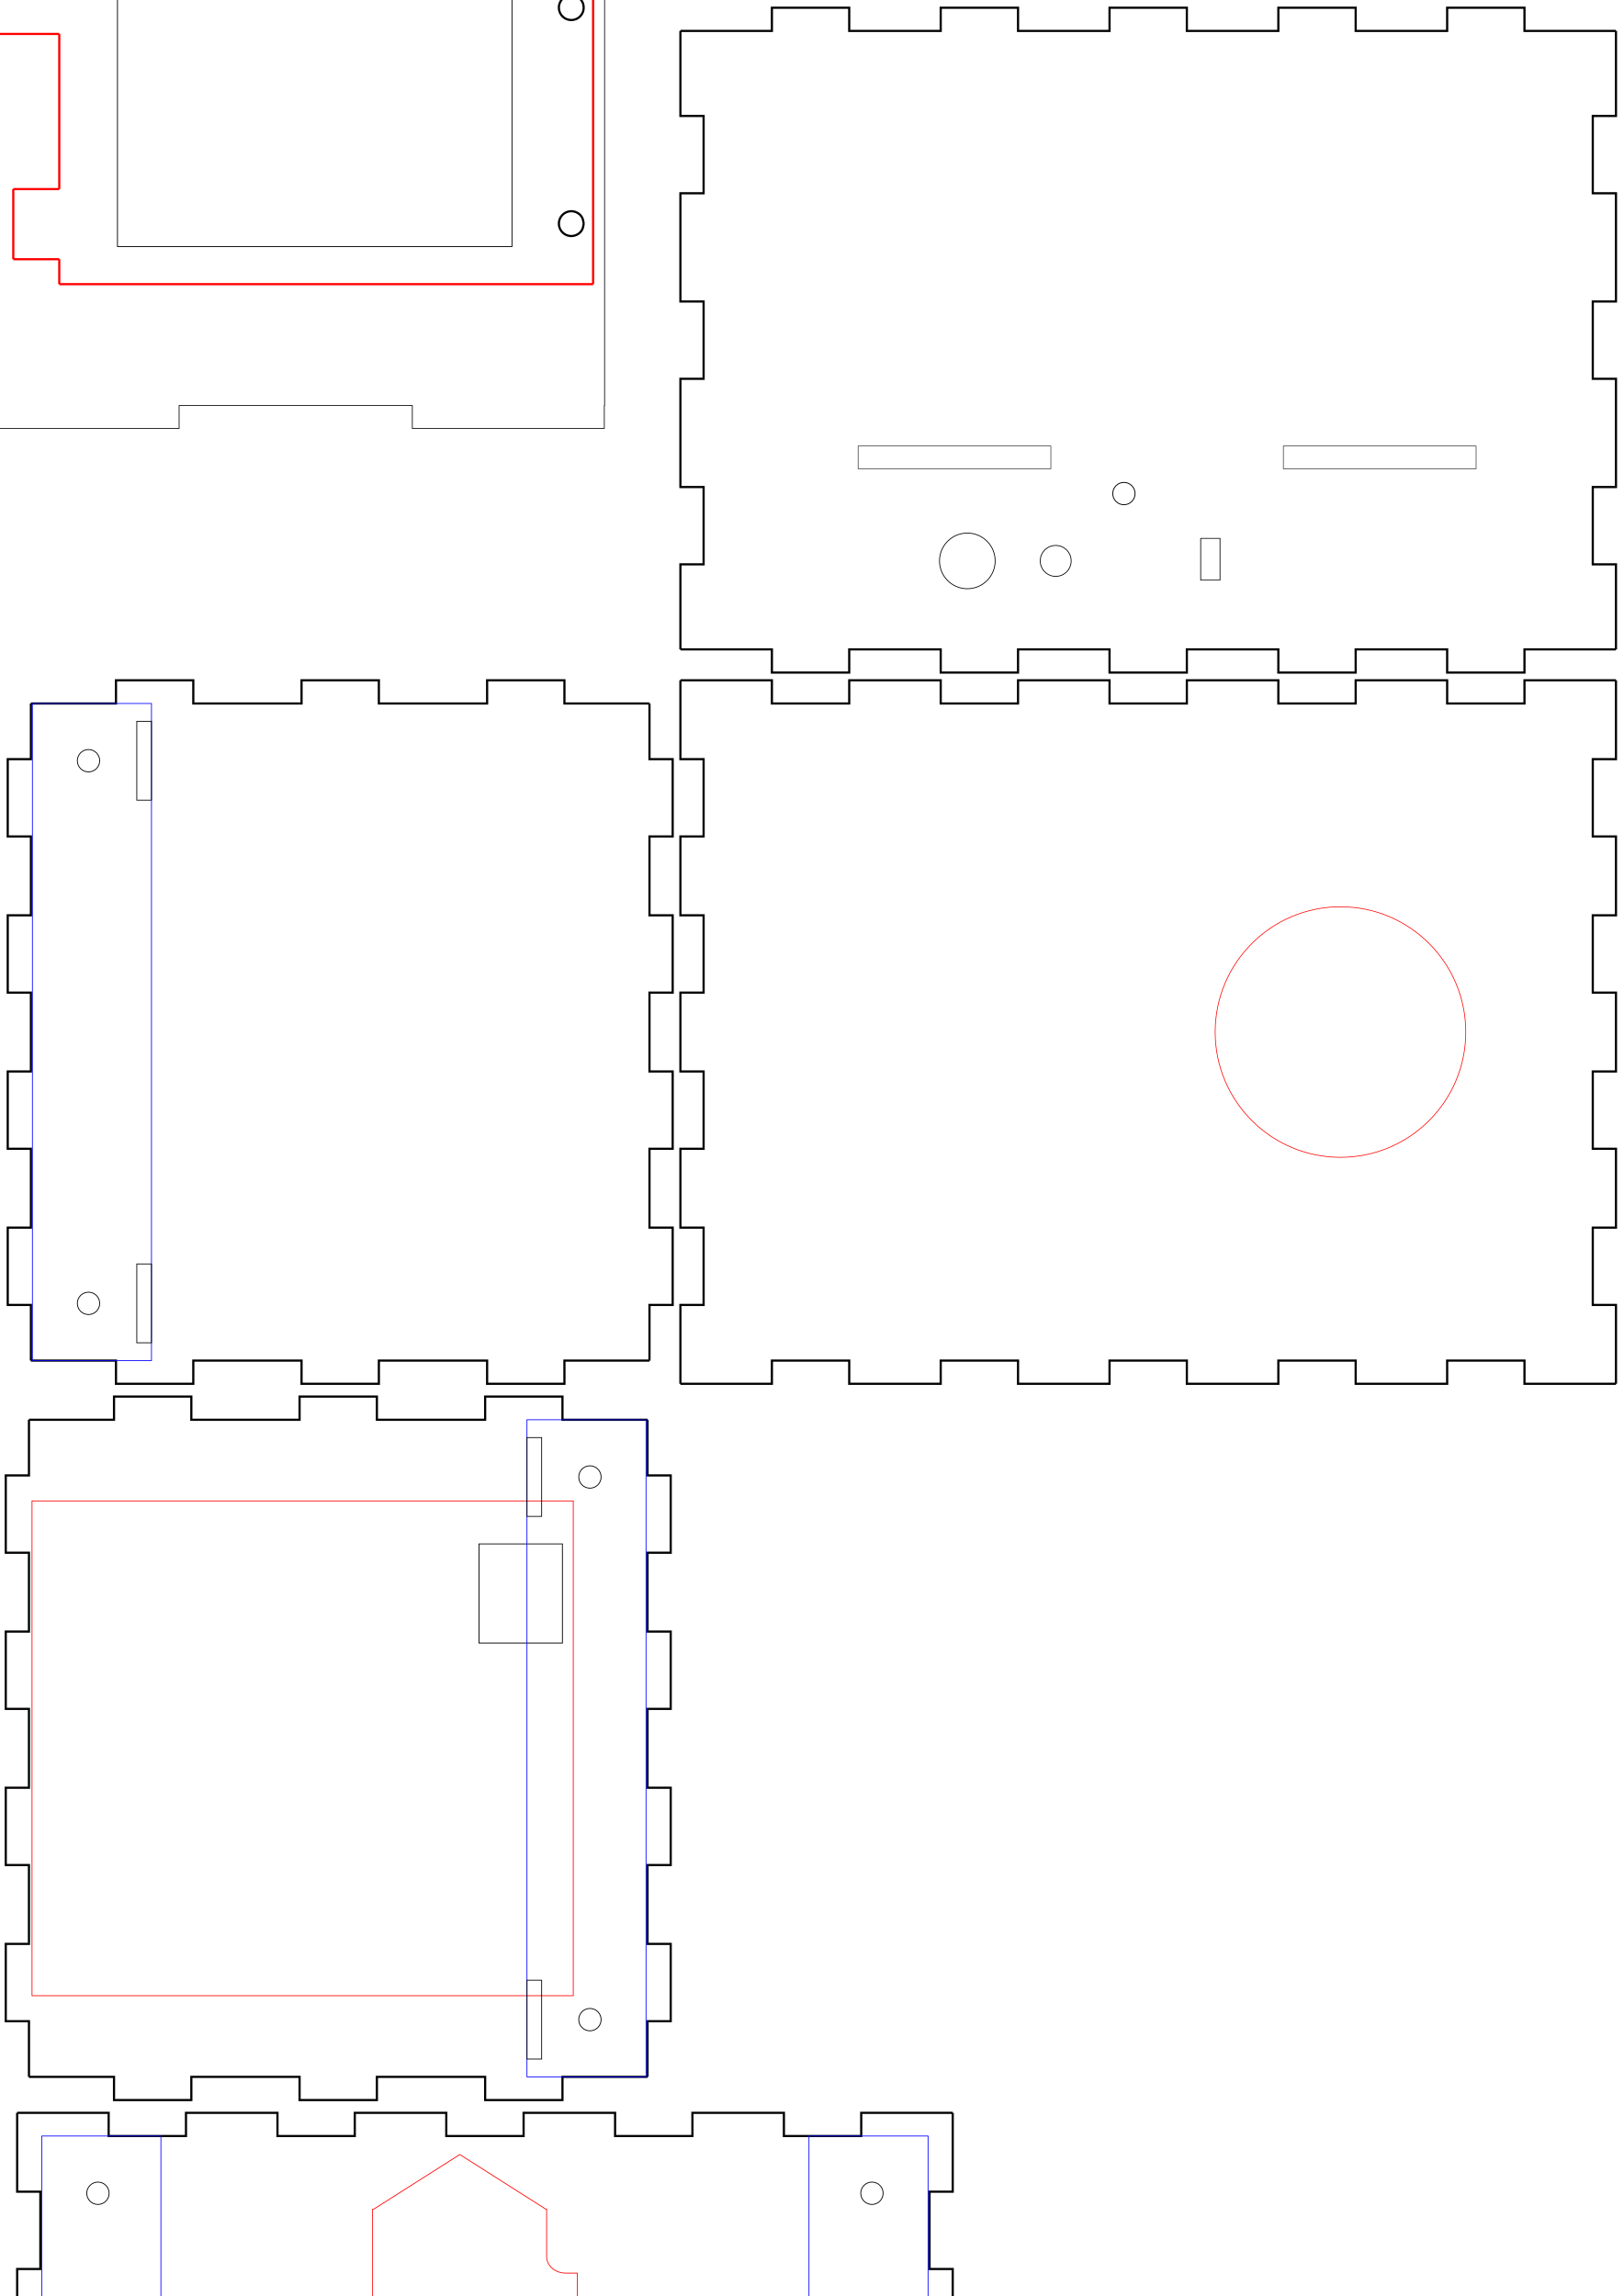
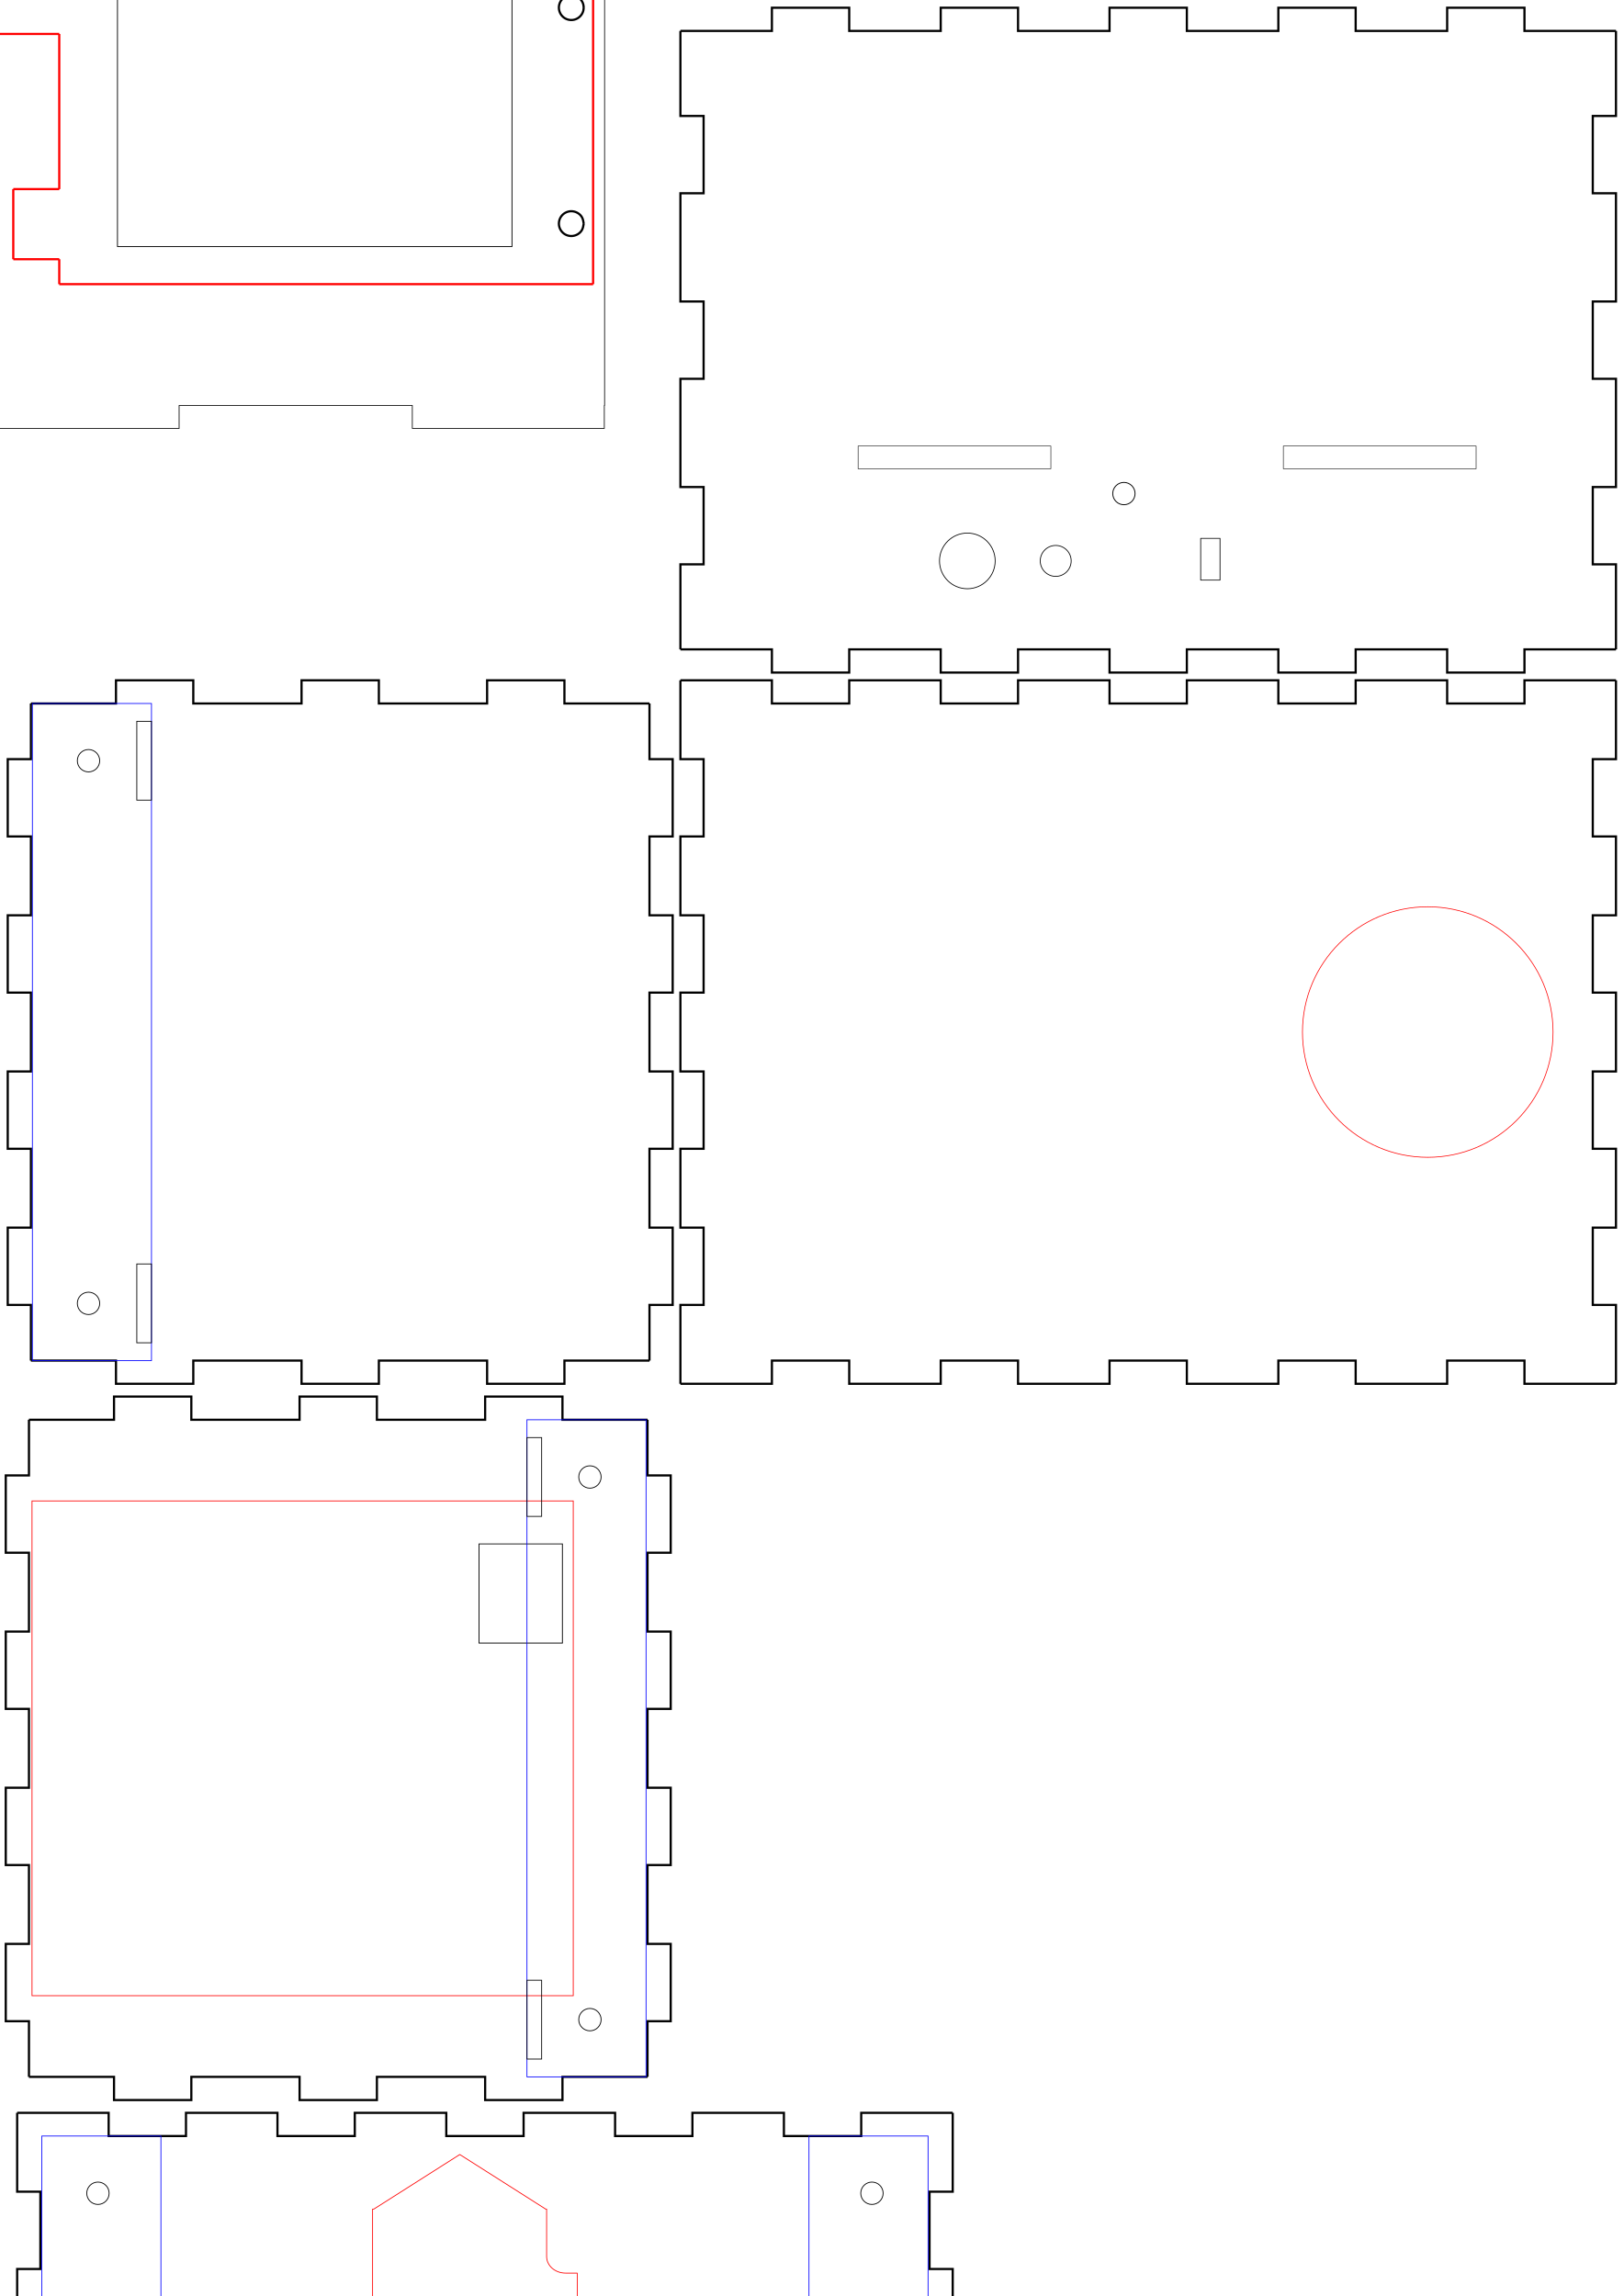
<svg xmlns="http://www.w3.org/2000/svg" width="744.094" height="1052.362" id="svg3199" version="1.1">
  <defs id="defs3201">
    <clipPath id="clipPath5943" clipPathUnits="userSpaceOnUse">
      <path id="path5945" d="m 18,18 756,0 0,576 -756,0 0,-576 z" />
    </clipPath>
    <clipPath id="clipPath53275" clipPathUnits="userSpaceOnUse">
      <path id="path53277" d="m 36,36 500,0 0,540 -500,0 0,-540 z" />
    </clipPath>
    <clipPath id="clipPath53283" clipPathUnits="userSpaceOnUse">
      <path id="path53285" d="m 18,18 756,0 0,576 -756,0 0,-576 z" />
    </clipPath>
  </defs>
  <g id="g3581" />
  <g id="g3943" />
  <g id="g5735" />
-   <path style="opacity:1;fill:none;fill-opacity:1;stroke:#ff0000;stroke-width:0.32;stroke-linecap:butt;stroke-miterlimit:4;stroke-dasharray:none;stroke-dashoffset:0;stroke-opacity:1" d="m 671.718,473.032 a 57.419,57.419 0 0 1 -57.419,57.419 57.419,57.419 0 0 1 -57.419,-57.419 57.419,57.419 0 0 1 57.419,-57.419 57.419,57.419 0 0 1 57.419,57.419 z" id="path122705" />
+   <path style="opacity:1;fill:none;fill-opacity:1;stroke:#ff0000;stroke-width:0.32;stroke-linecap:butt;stroke-miterlimit:4;stroke-dasharray:none;stroke-dashoffset:0;stroke-opacity:1" d="m 711.718,473.032 a 57.419,57.419 0 0 1 -57.419,57.419 57.419,57.419 0 0 1 -57.419,-57.419 57.419,57.419 0 0 1 57.419,-57.419 57.419,57.419 0 0 1 57.419,57.419 z" id="path122705" />
  <g id="g4953" />
  <path style="fill:none;stroke:#000000;stroke-width:0.354;stroke-linecap:square;stroke-linejoin:round;stroke-miterlimit:4;stroke-dasharray:none;stroke-opacity:1" d="m 456.058,257.091 a 12.756,12.756 0 0 0 -12.756,-12.756 12.756,12.756 0 0 0 -12.756,12.756 12.756,12.756 0 0 0 12.756,12.756 12.756,12.756 0 0 0 12.756,-12.756 z" id="path3004-0-8-6-7-8" />
  <path style="fill:none;stroke:#000000;stroke-width:0.354;stroke-linecap:square;stroke-linejoin:round;stroke-miterlimit:4;stroke-dasharray:none;stroke-opacity:1" d="m 490.889,257.091 a 7.087,7.087 0 0 0 -7.087,-7.087 7.087,7.087 0 0 0 -7.087,7.087 7.087,7.087 0 0 0 7.087,7.087 7.087,7.087 0 0 0 7.087,-7.087 z" id="path3004-9-7-8-7-0-7" />
  <path style="fill:none;stroke:#000000;stroke-width:0.354;stroke-linecap:square;stroke-linejoin:round;stroke-miterlimit:4;stroke-dasharray:none;stroke-opacity:1" d="m 550.24,265.896 8.858,0 0,-19.134 -8.858,0 z" id="rect3030-5-3-5-9-1" />
  <path style="fill:none;stroke:#000000;stroke-width:0.403;stroke-linecap:square;stroke-linejoin:round;stroke-miterlimit:4;stroke-dasharray:none;stroke-opacity:1" d="m 520.168,226.228 a 5.114,5.114 0 0 0 -5.114,-5.114 5.114,5.114 0 0 0 -5.114,5.114 5.114,5.114 0 0 0 5.114,5.114 5.114,5.114 0 0 0 5.114,-5.114 z" id="path3038-5-7-3-3-3-7" />
  <g id="g4274" transform="translate(6.717148,0)">
    <path id="rect120884-3-6-9-62-0-7" d="m 386.519,214.843 88.34,0 0,-10.387 -88.34,0 z" style="opacity:1;fill:none;fill-opacity:1;stroke:#000000;stroke-width:0.242;stroke-linecap:butt;stroke-miterlimit:4;stroke-dasharray:none;stroke-dashoffset:0;stroke-opacity:1" />
    <path id="rect120884-3-5-1-9-6-2" d="m 581.401,214.843 88.34,0 0,-10.387 -88.34,0 z" style="opacity:1;fill:none;fill-opacity:1;stroke:#000000;stroke-width:0.242;stroke-linecap:butt;stroke-miterlimit:4;stroke-dasharray:none;stroke-dashoffset:0;stroke-opacity:1" />
  </g>
  <path style="opacity:1;fill:none;fill-opacity:1;stroke:#ff0000;stroke-width:0.354;stroke-linecap:butt;stroke-miterlimit:4;stroke-dasharray:none;stroke-dashoffset:0;stroke-opacity:1" d="m 262.704,914.717 0,-226.772 -248.032,0 0,226.772 z" id="rect7685" />
  <path style="opacity:1;fill:none;fill-opacity:1;stroke:#000000;stroke-width:0.386;stroke-linecap:butt;stroke-miterlimit:4;stroke-dasharray:none;stroke-dashoffset:0;stroke-opacity:1" d="m 219.513,708.005 c 0,15.033 0,30.065 0,45.098 12.742,0 25.483,0 38.225,0 0,-15.15 0,-30.301 0,-45.451 -12.742,0 -25.483,0 -38.225,0 l 0,0.353 z" id="rect7691" />
  <g id="g7945" />
  <path id="path7955" style="stroke:#000000;fill:none" d="M 14.173,322.441 L 53.15,322.441 L 53.15,311.811 L 88.583,311.811 L 88.583,322.441 L 138.189,322.441 L 138.189,311.811 L 173.622,311.811 L 173.622,322.441 L 223.228,322.441 L 223.228,311.811 L 258.661,311.811 L 258.661,322.441 L 297.638,322.441 " />
  <path id="path7957" style="stroke:#000000;fill:none" d="M 297.638,322.441 L 297.638,347.953 L 308.268,347.953 L 308.268,383.386 L 297.638,383.386 L 297.638,419.528 L 308.268,419.528 L 308.268,454.961 L 297.638,454.961 L 297.638,491.102 L 308.268,491.102 L 308.268,526.535 L 297.638,526.535 L 297.638,562.677 L 308.268,562.677 L 308.268,598.11 L 297.638,598.11 L 297.638,623.622 " />
  <path id="path7959" style="stroke:#000000;fill:none" d="M 297.638,623.622 L 258.661,623.622 L 258.661,634.252 L 223.228,634.252 L 223.228,623.622 L 173.622,623.622 L 173.622,634.252 L 138.189,634.252 L 138.189,623.622 L 88.583,623.622 L 88.583,634.252 L 53.15,634.252 L 53.15,623.622 L 14.173,623.622 " />
  <path id="path7961" style="stroke:#000000;fill:none" d="M 14.173,623.622 L 14.173,598.11 L 3.543,598.11 L 3.543,562.677 L 14.173,562.677 L 14.173,526.535 L 3.543,526.535 L 3.543,491.102 L 14.173,491.102 L 14.173,454.961 L 3.543,454.961 L 3.543,419.528 L 14.173,419.528 L 14.173,383.386 L 3.543,383.386 L 3.543,347.953 L 14.173,347.953 L 14.173,322.441 " />
  <path id="path7963" style="stroke:#000000;fill:none" d="M 311.811,311.811 L 353.74,311.811 L 353.74,322.441 L 389.173,322.441 L 389.173,311.811 L 431.102,311.811 L 431.102,322.441 L 466.535,322.441 L 466.535,311.811 L 508.465,311.811 L 508.465,322.441 L 543.898,322.441 L 543.898,311.811 L 585.827,311.811 L 585.827,322.441 L 621.26,322.441 L 621.26,311.811 L 663.189,311.811 L 663.189,322.441 L 698.622,322.441 L 698.622,311.811 L 740.551,311.811 " />
  <path id="path7965" style="stroke:#000000;fill:none" d="M 740.551,311.811 L 740.551,347.953 L 729.921,347.953 L 729.921,383.386 L 740.551,383.386 L 740.551,419.528 L 729.921,419.528 L 729.921,454.961 L 740.551,454.961 L 740.551,491.102 L 729.921,491.102 L 729.921,526.535 L 740.551,526.535 L 740.551,562.677 L 729.921,562.677 L 729.921,598.11 L 740.551,598.11 L 740.551,634.252 " />
  <path id="path7967" style="stroke:#000000;fill:none" d="M 740.551,634.252 L 698.622,634.252 L 698.622,623.622 L 663.189,623.622 L 663.189,634.252 L 621.26,634.252 L 621.26,623.622 L 585.827,623.622 L 585.827,634.252 L 543.898,634.252 L 543.898,623.622 L 508.465,623.622 L 508.465,634.252 L 466.535,634.252 L 466.535,623.622 L 431.102,623.622 L 431.102,634.252 L 389.173,634.252 L 389.173,623.622 L 353.74,623.622 L 353.74,634.252 L 311.811,634.252 " />
  <path id="path7969" style="stroke:#000000;fill:none" d="M 311.811,634.252 L 311.811,598.11 L 322.441,598.11 L 322.441,562.677 L 311.811,562.677 L 311.811,526.535 L 322.441,526.535 L 322.441,491.102 L 311.811,491.102 L 311.811,454.961 L 322.441,454.961 L 322.441,419.528 L 311.811,419.528 L 311.811,383.386 L 322.441,383.386 L 322.441,347.953 L 311.811,347.953 L 311.811,311.811 " />
  <path id="path7971" style="fill:none;stroke:#000000" d="m 13.272,650.741 38.976,0 0,-10.63 35.433,0 0,10.63 49.606,0 0,-10.63 35.433,0 0,10.63 49.606,0 0,-10.63 35.433,0 0,10.63 38.976,0" />
  <path id="path7973" style="fill:none;stroke:#000000" d="m 296.737,650.741 0,25.512 10.63,0 0,35.433 -10.63,0 0,36.142 10.63,0 0,35.433 -10.63,0 0,36.142 10.63,0 0,35.433 -10.63,0 0,36.142 10.63,0 0,35.433 -10.63,0 0,25.512" />
  <path id="path7975" style="fill:none;stroke:#000000" d="m 296.737,951.922 -38.976,0 0,10.63 -35.433,0 0,-10.63 -49.606,0 0,10.63 -35.433,0 0,-10.63 -49.606,0 0,10.63 -35.433,0 0,-10.63 -38.976,0" />
  <path id="path7977" style="fill:none;stroke:#000000" d="m 13.272,951.922 0,-25.512 -10.63,0 0,-35.433 10.63,0 0,-36.142 -10.63,0 0,-35.433 10.63,0 0,-36.142 -10.63,0 0,-35.433 10.63,0 0,-36.142 -10.63,0 0,-35.433 10.63,0 0,-25.512" />
  <path id="path7979" style="fill:none;stroke:#000000" d="m 7.864,968.41 41.929,0 0,10.63 35.433,0 0,-10.63 41.929,0 0,10.63 35.433,0 0,-10.63 41.929,0 0,10.63 35.433,0 0,-10.63 41.929,0 0,10.63 35.433,0 0,-10.63 41.929,0 0,10.63 35.433,0 0,-10.63 41.929,0" />
  <path id="path7981" style="fill:none;stroke:#000000" d="m 436.605,968.41 0,36.142 -10.63,0 0,35.433 10.63,0 0,36.142 -10.63,0 0,35.433 10.63,0 0,36.142 -10.63,0 0,35.433 10.63,0 0,36.142 -10.63,0 0,35.433 10.63,0 0,36.142" />
  <path id="path7983" style="fill:none;stroke:#000000" d="m 436.605,1290.851 -41.929,0 0,-10.63 -35.433,0 0,10.63 -41.929,0 0,-10.63 -35.433,0 0,10.63 -41.929,0 0,-10.63 -35.433,0 0,10.63 -41.929,0 0,-10.63 -35.433,0 0,10.63 -41.929,0 0,-10.63 -35.433,0 0,10.63 -41.929,0" />
  <path id="path7985" style="fill:none;stroke:#000000" d="m 7.864,1290.851 0,-36.142 10.63,0 0,-35.433 -10.63,0 0,-36.142 10.63,0 0,-35.433 -10.63,0 0,-36.142 10.63,0 0,-35.433 -10.63,0 0,-36.142 10.63,0 0,-35.433 -10.63,0 0,-36.142" />
  <path id="path7987" style="stroke:#000000;fill:none" d="M 311.811,14.173 L 353.74,14.173 L 353.74,3.543 L 389.173,3.543 L 389.173,14.173 L 431.102,14.173 L 431.102,3.543 L 466.535,3.543 L 466.535,14.173 L 508.465,14.173 L 508.465,3.543 L 543.898,3.543 L 543.898,14.173 L 585.827,14.173 L 585.827,3.543 L 621.26,3.543 L 621.26,14.173 L 663.189,14.173 L 663.189,3.543 L 698.622,3.543 L 698.622,14.173 L 740.551,14.173 " />
  <path id="path7989" style="stroke:#000000;fill:none" d="M 740.551,14.173 L 740.551,53.15 L 729.921,53.15 L 729.921,88.583 L 740.551,88.583 L 740.551,138.189 L 729.921,138.189 L 729.921,173.622 L 740.551,173.622 L 740.551,223.228 L 729.921,223.228 L 729.921,258.661 L 740.551,258.661 L 740.551,297.638 " />
  <path id="path7991" style="stroke:#000000;fill:none" d="M 740.551,297.638 L 698.622,297.638 L 698.622,308.268 L 663.189,308.268 L 663.189,297.638 L 621.26,297.638 L 621.26,308.268 L 585.827,308.268 L 585.827,297.638 L 543.898,297.638 L 543.898,308.268 L 508.465,308.268 L 508.465,297.638 L 466.535,297.638 L 466.535,308.268 L 431.102,308.268 L 431.102,297.638 L 389.173,297.638 L 389.173,308.268 L 353.74,308.268 L 353.74,297.638 L 311.811,297.638 " />
  <path id="path7993" style="stroke:#000000;fill:none" d="M 311.811,297.638 L 311.811,258.661 L 322.441,258.661 L 322.441,223.228 L 311.811,223.228 L 311.811,173.622 L 322.441,173.622 L 322.441,138.189 L 311.811,138.189 L 311.811,88.583 L 322.441,88.583 L 322.441,53.15 L 311.811,53.15 L 311.811,14.173 " />
  <path id="path3022-7-7-96-3-6-9" d="m 270.246,1147.517 0,65.677 -5.33,0 c -4.817,0 -8.704,3.393 -8.704,7.639 l 0,21.701 -0.422,0 -39.38,25.014 -39.38,-25.014 -0.575,0 0,-41.374 c 0,-29.726 27.132,-53.644 60.853,-53.644 l 32.938,0 z" style="fill:none;stroke:#ff0000;stroke-width:0.354;stroke-linecap:round;stroke-linejoin:round;stroke-miterlimit:4;stroke-dasharray:none;stroke-opacity:1" />
  <path id="path3022-7-8-7-3-88-1-1" d="m 264.532,1107.548 0,-65.677 -5.33,0 c -4.817,0 -8.704,-3.393 -8.704,-7.639 l 0,-21.701 -0.421,0 -39.38,-25.014 -39.38,25.014 -0.575,0 0,41.374 c 0,29.726 27.132,53.644 60.853,53.644 l 32.938,0 z" style="fill:none;stroke:#ff0000;stroke-width:0.354;stroke-linecap:round;stroke-linejoin:round;stroke-miterlimit:4;stroke-dasharray:none;stroke-opacity:1" />
  <path id="rect3015-5-6-4-8-7" d="m 157.048,1072.62 0,106.968 -64.727,0 -48.383,-53.467 48.383,-53.501 64.727,0 z" style="fill:none;stroke:#ff0000;stroke-width:1;stroke-linecap:round;stroke-linejoin:round;stroke-miterlimit:4;stroke-dasharray:none;stroke-opacity:1" />
  <g id="g4244" transform="translate(-23.93194,-111.9148)">
    <path style="opacity:1;fill:none;fill-opacity:1;stroke:#000000;stroke-width:0.344;stroke-linecap:butt;stroke-miterlimit:4;stroke-dasharray:none;stroke-dashoffset:0;stroke-opacity:1" d="m 212.841,-13.974 0,10.549 -106.816,0 0,-10.539 -88.055,0 0,10.539 -0.092,0 0,301.191 0.105,0 0,10.523 88.029,0 0,-10.523 106.875,0 0,10.502 87.984,0 0,-10.502 0.127,0 0,-301.191 -0.082,0 0,-10.549 -88.076,0 z" id="rect5381" />
    <path d="m 51.091,52.158 0,29.328" style="fill:none;stroke:#ff0000" id="path5594" />
    <path d="m 51.091,81.486 -28.885,0" style="fill:none;stroke:#ff0000" id="path5596" />
    <path d="m 22.206,81.486 0,45.986" style="fill:none;stroke:#ff0000" id="path5598" />
    <path d="m 22.206,127.472 28.885,0" style="fill:none;stroke:#ff0000" id="path5600" />
    <path d="m 51.091,127.472 0,71.113" style="fill:none;stroke:#ff0000" id="path5602" />
    <path d="m 51.091,198.585 -21.07,0" style="fill:none;stroke:#ff0000" id="path5604" />
    <path d="m 30.02,198.585 0,32.142" style="fill:none;stroke:#ff0000" id="path5606" />
    <path d="m 30.02,230.728 21.07,0" style="fill:none;stroke:#ff0000" id="path5608" />
    <path d="m 51.091,230.728 0,11.43" style="fill:none;stroke:#ff0000" id="path5610" />
    <path d="m 51.091,242.158 244.645,0" style="fill:none;stroke:#ff0000" id="path5612" />
    <path d="m 295.735,242.158 0,-190" style="fill:none;stroke:#ff0000" id="path5614" />
    <path d="m 295.735,52.158 -244.645,0" style="fill:none;stroke:#ff0000" id="path5616" />
    <path d="m 51.091,52.158 0,0" style="fill:none;stroke:#ff0000" id="path5618" />
    <path d="m 291.43,214.41 0,0" style="fill:none;stroke:#000000" id="path5620" />
    <path d="m 291.43,214.41 c -0.157,1.003 -0.313,2.006 -0.777,2.872 -0.45,0.84 -1.189,1.551 -2.041,2.041 -0.878,0.505 -1.876,0.775 -2.872,0.777 -0.498,9e-4 -0.996,-0.065 -1.477,-0.195 -0.477,-0.128 -0.937,-0.319 -1.365,-0.565 -0.431,-0.248 -0.83,-0.554 -1.182,-0.906 -0.352,-0.352 -0.658,-0.751 -0.906,-1.182 -0.247,-0.428 -0.437,-0.888 -0.565,-1.365 -0.129,-0.481 -0.195,-0.979 -0.195,-1.477 0,-0.498 0.066,-0.996 0.195,-1.477 0.128,-0.477 0.319,-0.937 0.565,-1.365 0.249,-0.431 0.554,-0.83 0.906,-1.182 0.352,-0.352 0.751,-0.658 1.182,-0.906 0.428,-0.246 0.888,-0.437 1.365,-0.565 0.481,-0.13 0.978,-0.196 1.477,-0.195 0.995,0 1.994,0.272 2.872,0.777 0.852,0.49 1.591,1.201 2.041,2.041 0.464,0.866 0.62,1.869 0.777,2.872" style="fill:none;stroke:#000000" id="path5622" />
    <path d="m 291.426,115.404 0,0" style="fill:none;stroke:#000000" id="path5624" />
    <path d="m 291.426,115.404 c -0.038,0.498 -0.076,0.996 -0.195,1.477 -0.118,0.477 -0.316,0.937 -0.565,1.365 -0.251,0.431 -0.555,0.83 -0.906,1.182 -0.351,0.352 -0.75,0.658 -1.182,0.906 -0.428,0.246 -0.888,0.437 -1.365,0.565 -0.48,0.129 -0.977,0.196 -1.477,0.195 -0.997,0 -2.005,-0.272 -2.872,-0.777 -0.841,-0.49 -1.551,-1.201 -2.041,-2.041 -0.505,-0.866 -0.777,-1.869 -0.777,-2.872 0,-1.003 0.272,-2.006 0.777,-2.872 0.49,-0.84 1.2,-1.551 2.041,-2.041 0.867,-0.505 1.874,-0.775 2.872,-0.777 0.499,-9e-4 0.996,0.066 1.477,0.195 0.476,0.128 0.937,0.319 1.365,0.565 0.432,0.248 0.831,0.554 1.182,0.906 0.351,0.352 0.655,0.751 0.906,1.182 0.249,0.428 0.447,0.888 0.565,1.365 0.119,0.481 0.157,0.979 0.195,1.477" style="fill:none;stroke:#000000" id="path5626" />
    <path d="m 107.018,232.357 0,0" style="fill:none;stroke:#000000" id="path5628" />
    <path d="m 111.424,61.443 0,0" style="fill:none;stroke:#000000" id="path5632" />
    <path id="rect9816" d="m 77.765,69.389 180.792,0 0,155.538 -180.792,0 z" style="opacity:1;fill:none;fill-opacity:1;stroke:#000000;stroke-width:0.38;stroke-linecap:butt;stroke-miterlimit:4;stroke-dasharray:none;stroke-dashoffset:0;stroke-opacity:1" />
  </g>
  <path style="opacity:1;fill:none;fill-opacity:1;stroke:#0000ff;stroke-width:0.354;stroke-linecap:butt;stroke-miterlimit:4;stroke-dasharray:none;stroke-dashoffset:0;stroke-opacity:1" d="m 14.85,322.438 54.568,0 0,301.187 -54.568,0 z" id="rect10583-8-4" />
  <path style="opacity:1;fill:none;fill-opacity:1;stroke:#000000;stroke-width:0.364;stroke-linecap:butt;stroke-miterlimit:4;stroke-dasharray:none;stroke-dashoffset:0;stroke-opacity:1" d="m 62.69,330.606 6.723,0 0,36.132 -6.723,0 z" id="rect122857-0-9-6-5-1-38-1-3-5-0" />
  <path style="opacity:1;fill:none;fill-opacity:1;stroke:#000000;stroke-width:0.379;stroke-linecap:butt;stroke-miterlimit:4;stroke-dasharray:none;stroke-dashoffset:0;stroke-opacity:1" d="m 35.437,348.672 a 5.126,5.126 0 0 0 5.126,5.126 5.126,5.126 0 0 0 5.126,-5.126 5.126,5.126 0 0 0 -5.126,-5.126 5.126,5.126 0 0 0 -5.126,5.126 z" id="path7387-9-5-5-0-88-0-6" />
  <path style="opacity:1;fill:none;fill-opacity:1;stroke:#000000;stroke-width:0.364;stroke-linecap:butt;stroke-miterlimit:4;stroke-dasharray:none;stroke-dashoffset:0;stroke-opacity:1" d="m 62.69,579.325 6.723,0 0,36.132 -6.723,0 z" id="rect122857-0-9-6-5-7-7-1-0-1-6-2" />
  <path style="opacity:1;fill:none;fill-opacity:1;stroke:#000000;stroke-width:0.379;stroke-linecap:butt;stroke-miterlimit:4;stroke-dasharray:none;stroke-dashoffset:0;stroke-opacity:1" d="m 35.437,597.391 a 5.126,5.126 0 0 0 5.126,5.126 5.126,5.126 0 0 0 5.126,-5.126 5.126,5.126 0 0 0 -5.126,-5.126 5.126,5.126 0 0 0 -5.126,5.126 z" id="path7387-9-4-7-1-4-8-46-9" />
  <path style="opacity:1;fill:none;fill-opacity:1;stroke:#0000ff;stroke-width:0.354;stroke-linecap:butt;stroke-miterlimit:4;stroke-dasharray:none;stroke-dashoffset:0;stroke-opacity:1" d="m 19.171,979.037 54.568,0 0,301.187 -54.568,0 z" id="rect10583-8-4-0" />
  <path style="opacity:1;fill:none;fill-opacity:1;stroke:#000000;stroke-width:0.379;stroke-linecap:butt;stroke-miterlimit:4;stroke-dasharray:none;stroke-dashoffset:0;stroke-opacity:1" d="m 39.758,1005.271 a 5.126,5.126 0 0 0 5.126,5.126 5.126,5.126 0 0 0 5.126,-5.126 5.126,5.126 0 0 0 -5.126,-5.126 5.126,5.126 0 0 0 -5.126,5.126 z" id="path7387-9-5-5-0-88-0-6-1" />
  <path style="opacity:1;fill:none;fill-opacity:1;stroke:#000000;stroke-width:0.379;stroke-linecap:butt;stroke-miterlimit:4;stroke-dasharray:none;stroke-dashoffset:0;stroke-opacity:1" d="m 39.758,1253.99 a 5.126,5.126 0 0 0 5.126,5.126 5.126,5.126 0 0 0 5.126,-5.126 5.126,5.126 0 0 0 -5.126,-5.126 5.126,5.126 0 0 0 -5.126,5.126 z" id="path7387-9-4-7-1-4-8-46-9-1" />
  <path style="opacity:1;fill:none;fill-opacity:1;stroke:#0000ff;stroke-width:0.354;stroke-linecap:butt;stroke-miterlimit:4;stroke-dasharray:none;stroke-dashoffset:0;stroke-opacity:1" d="m 296.06,650.738 -54.568,0 0,301.187 54.568,0 z" id="rect10583-8-4-0-0" />
  <path style="opacity:1;fill:none;fill-opacity:1;stroke:#000000;stroke-width:0.364;stroke-linecap:butt;stroke-miterlimit:4;stroke-dasharray:none;stroke-dashoffset:0;stroke-opacity:1" d="m 248.22,658.906 -6.723,0 0,36.132 6.723,0 z" id="rect122857-0-9-6-5-1-38-1-3-5-0-8-3" />
  <path style="opacity:1;fill:none;fill-opacity:1;stroke:#000000;stroke-width:0.379;stroke-linecap:butt;stroke-miterlimit:4;stroke-dasharray:none;stroke-dashoffset:0;stroke-opacity:1" d="m 275.474,676.972 a 5.126,5.126 0 0 1 -5.126,5.126 5.126,5.126 0 0 1 -5.126,-5.126 5.126,5.126 0 0 1 5.126,-5.126 5.126,5.126 0 0 1 5.126,5.126 z" id="path7387-9-5-5-0-88-0-6-1-4" />
  <path style="opacity:1;fill:none;fill-opacity:1;stroke:#000000;stroke-width:0.364;stroke-linecap:butt;stroke-miterlimit:4;stroke-dasharray:none;stroke-dashoffset:0;stroke-opacity:1" d="m 248.22,907.624 -6.723,0 0,36.132 6.723,0 z" id="rect122857-0-9-6-5-7-7-1-0-1-6-2-3-0" />
  <path style="opacity:1;fill:none;fill-opacity:1;stroke:#000000;stroke-width:0.379;stroke-linecap:butt;stroke-miterlimit:4;stroke-dasharray:none;stroke-dashoffset:0;stroke-opacity:1" d="m 275.474,925.69 a 5.126,5.126 0 0 1 -5.126,5.126 5.126,5.126 0 0 1 -5.126,-5.126 5.126,5.126 0 0 1 5.126,-5.126 5.126,5.126 0 0 1 5.126,5.126 z" id="path7387-9-4-7-1-4-8-46-9-1-3" />
  <path style="opacity:1;fill:none;fill-opacity:1;stroke:#0000ff;stroke-width:0.354;stroke-linecap:butt;stroke-miterlimit:4;stroke-dasharray:none;stroke-dashoffset:0;stroke-opacity:1" d="m 425.298,979.037 -54.568,0 0,301.187 54.568,0 z" id="rect10583-8-4-0-1" />
  <path style="opacity:1;fill:none;fill-opacity:1;stroke:#000000;stroke-width:0.379;stroke-linecap:butt;stroke-miterlimit:4;stroke-dasharray:none;stroke-dashoffset:0;stroke-opacity:1" d="m 404.711,1005.271 a 5.126,5.126 0 0 1 -5.126,5.126 5.126,5.126 0 0 1 -5.126,-5.126 5.126,5.126 0 0 1 5.126,-5.126 5.126,5.126 0 0 1 5.126,5.126 z" id="path7387-9-5-5-0-88-0-6-1-6" />
  <path style="opacity:1;fill:none;fill-opacity:1;stroke:#000000;stroke-width:0.379;stroke-linecap:butt;stroke-miterlimit:4;stroke-dasharray:none;stroke-dashoffset:0;stroke-opacity:1" d="m 404.711,1253.99 a 5.126,5.126 0 0 1 -5.126,5.126 5.126,5.126 0 0 1 -5.126,-5.126 5.126,5.126 0 0 1 5.126,-5.126 5.126,5.126 0 0 1 5.126,5.126 z" id="path7387-9-4-7-1-4-8-46-9-1-33" />
</svg>
